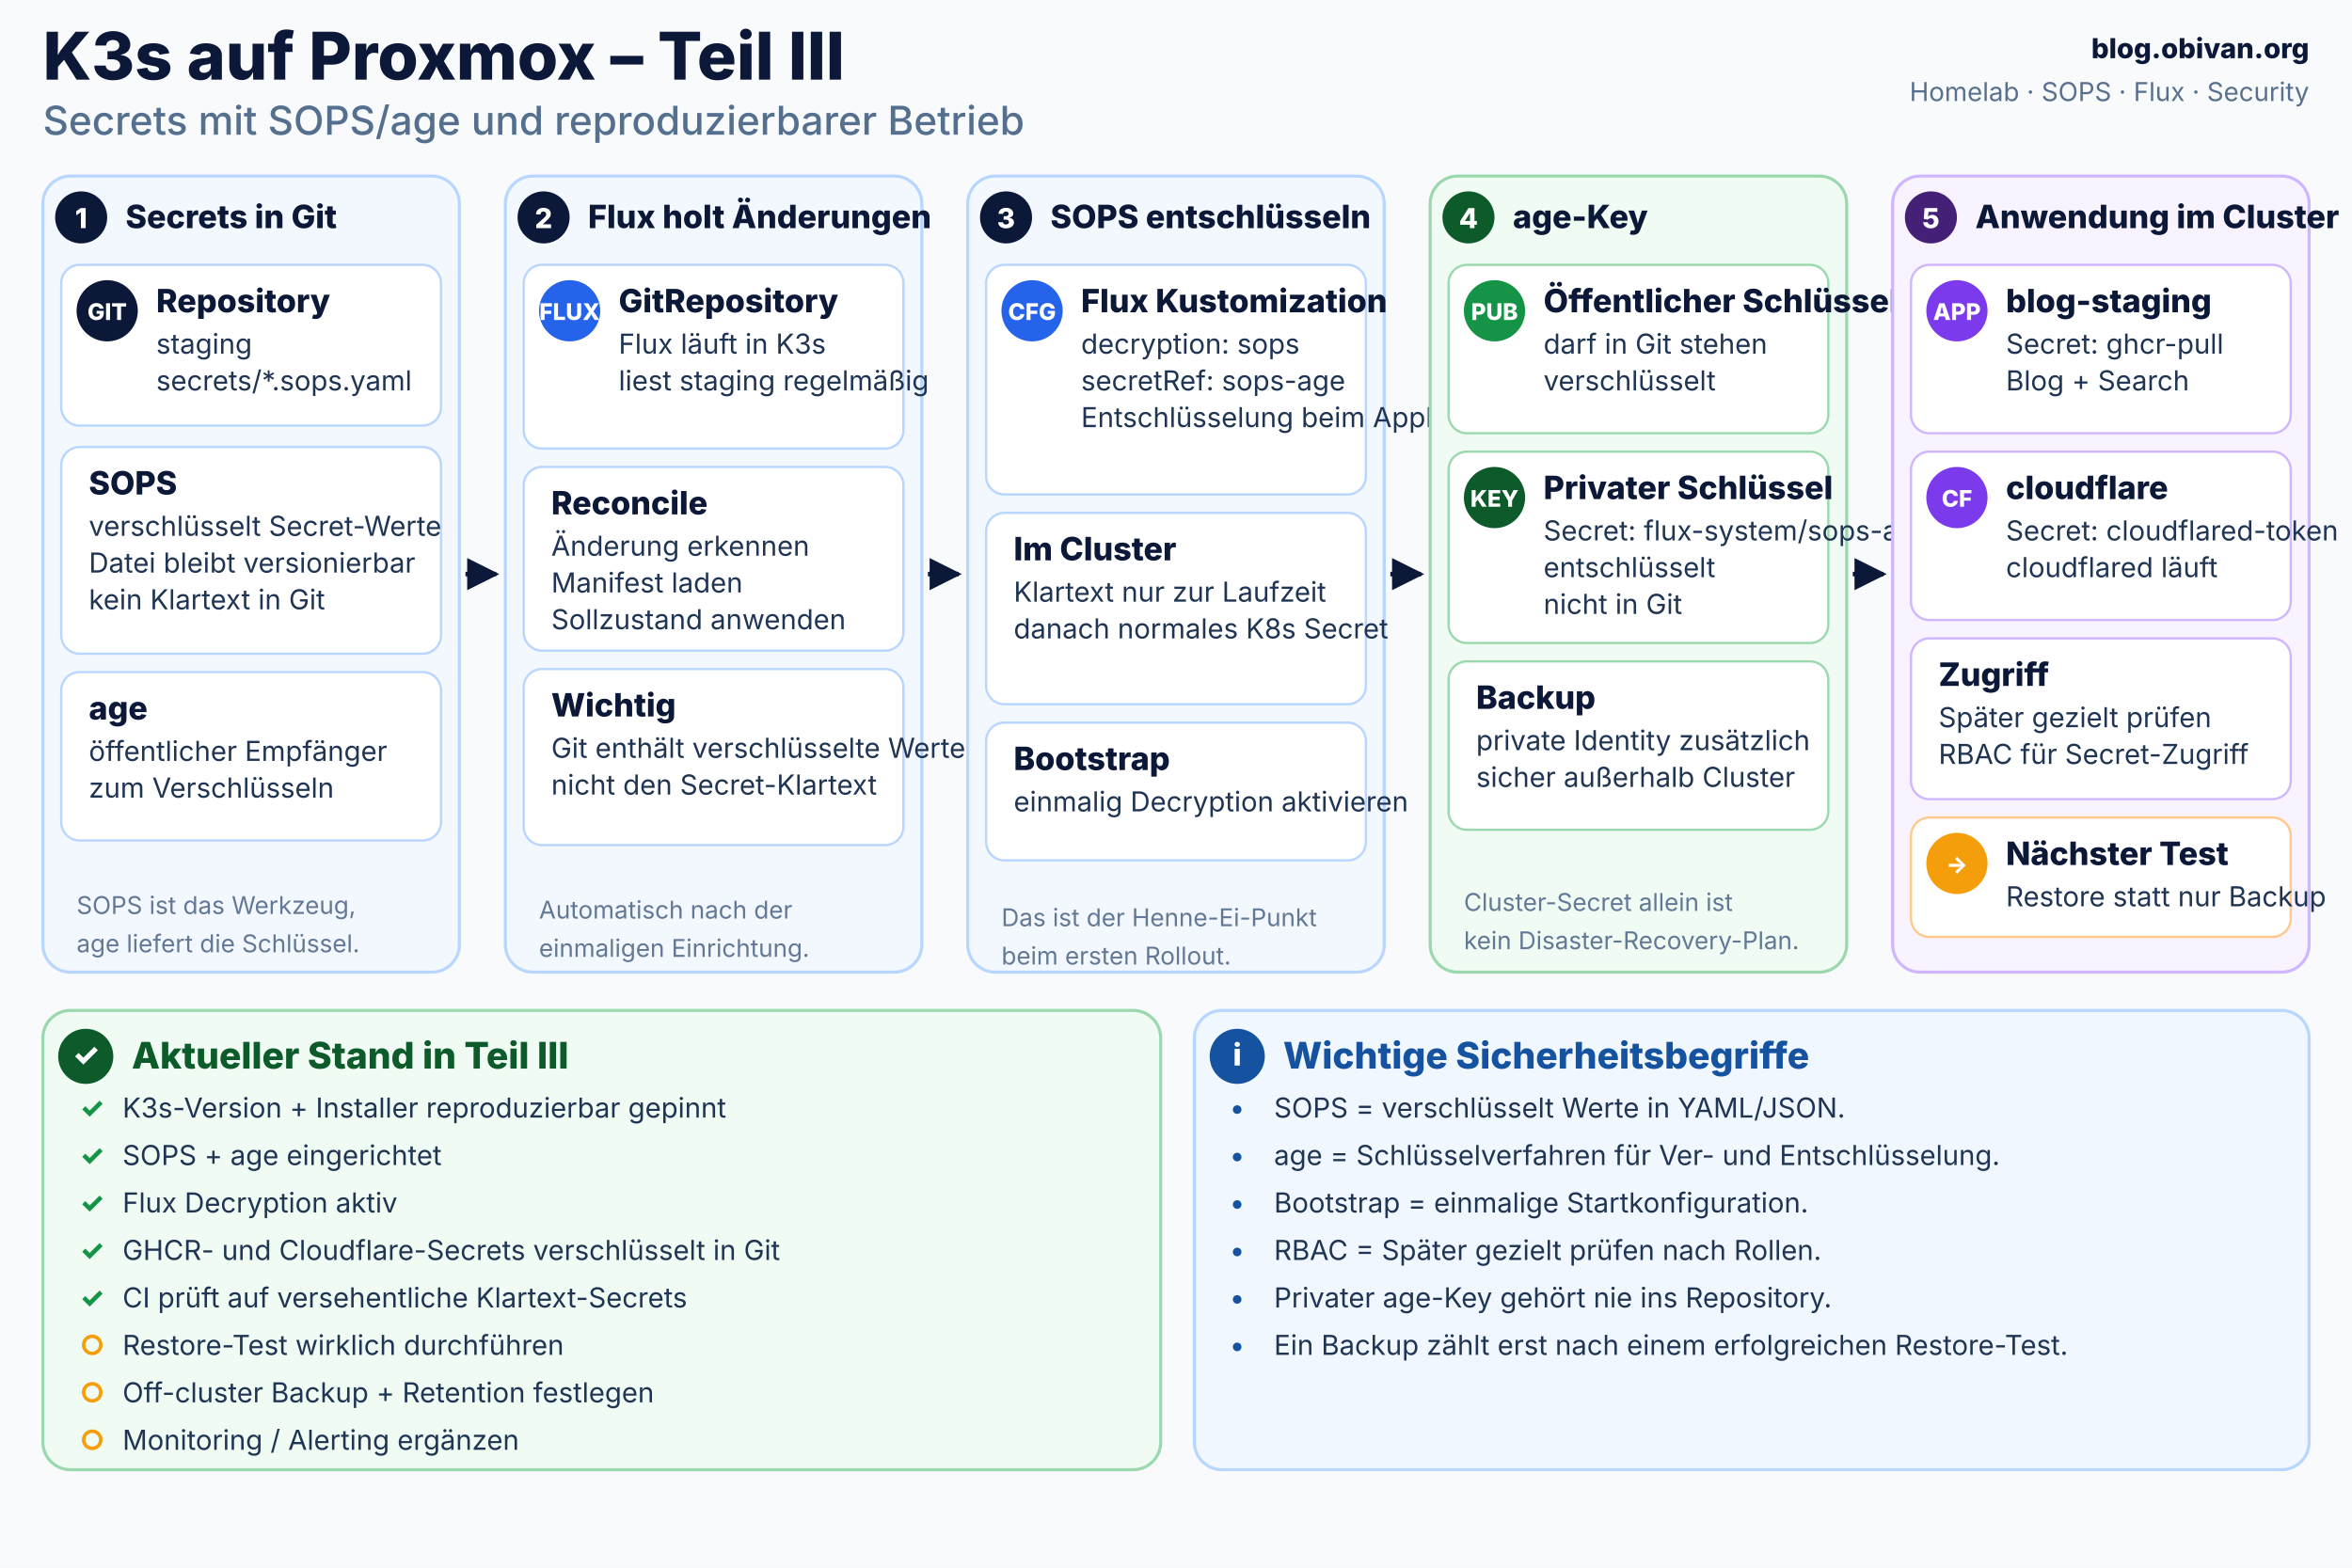
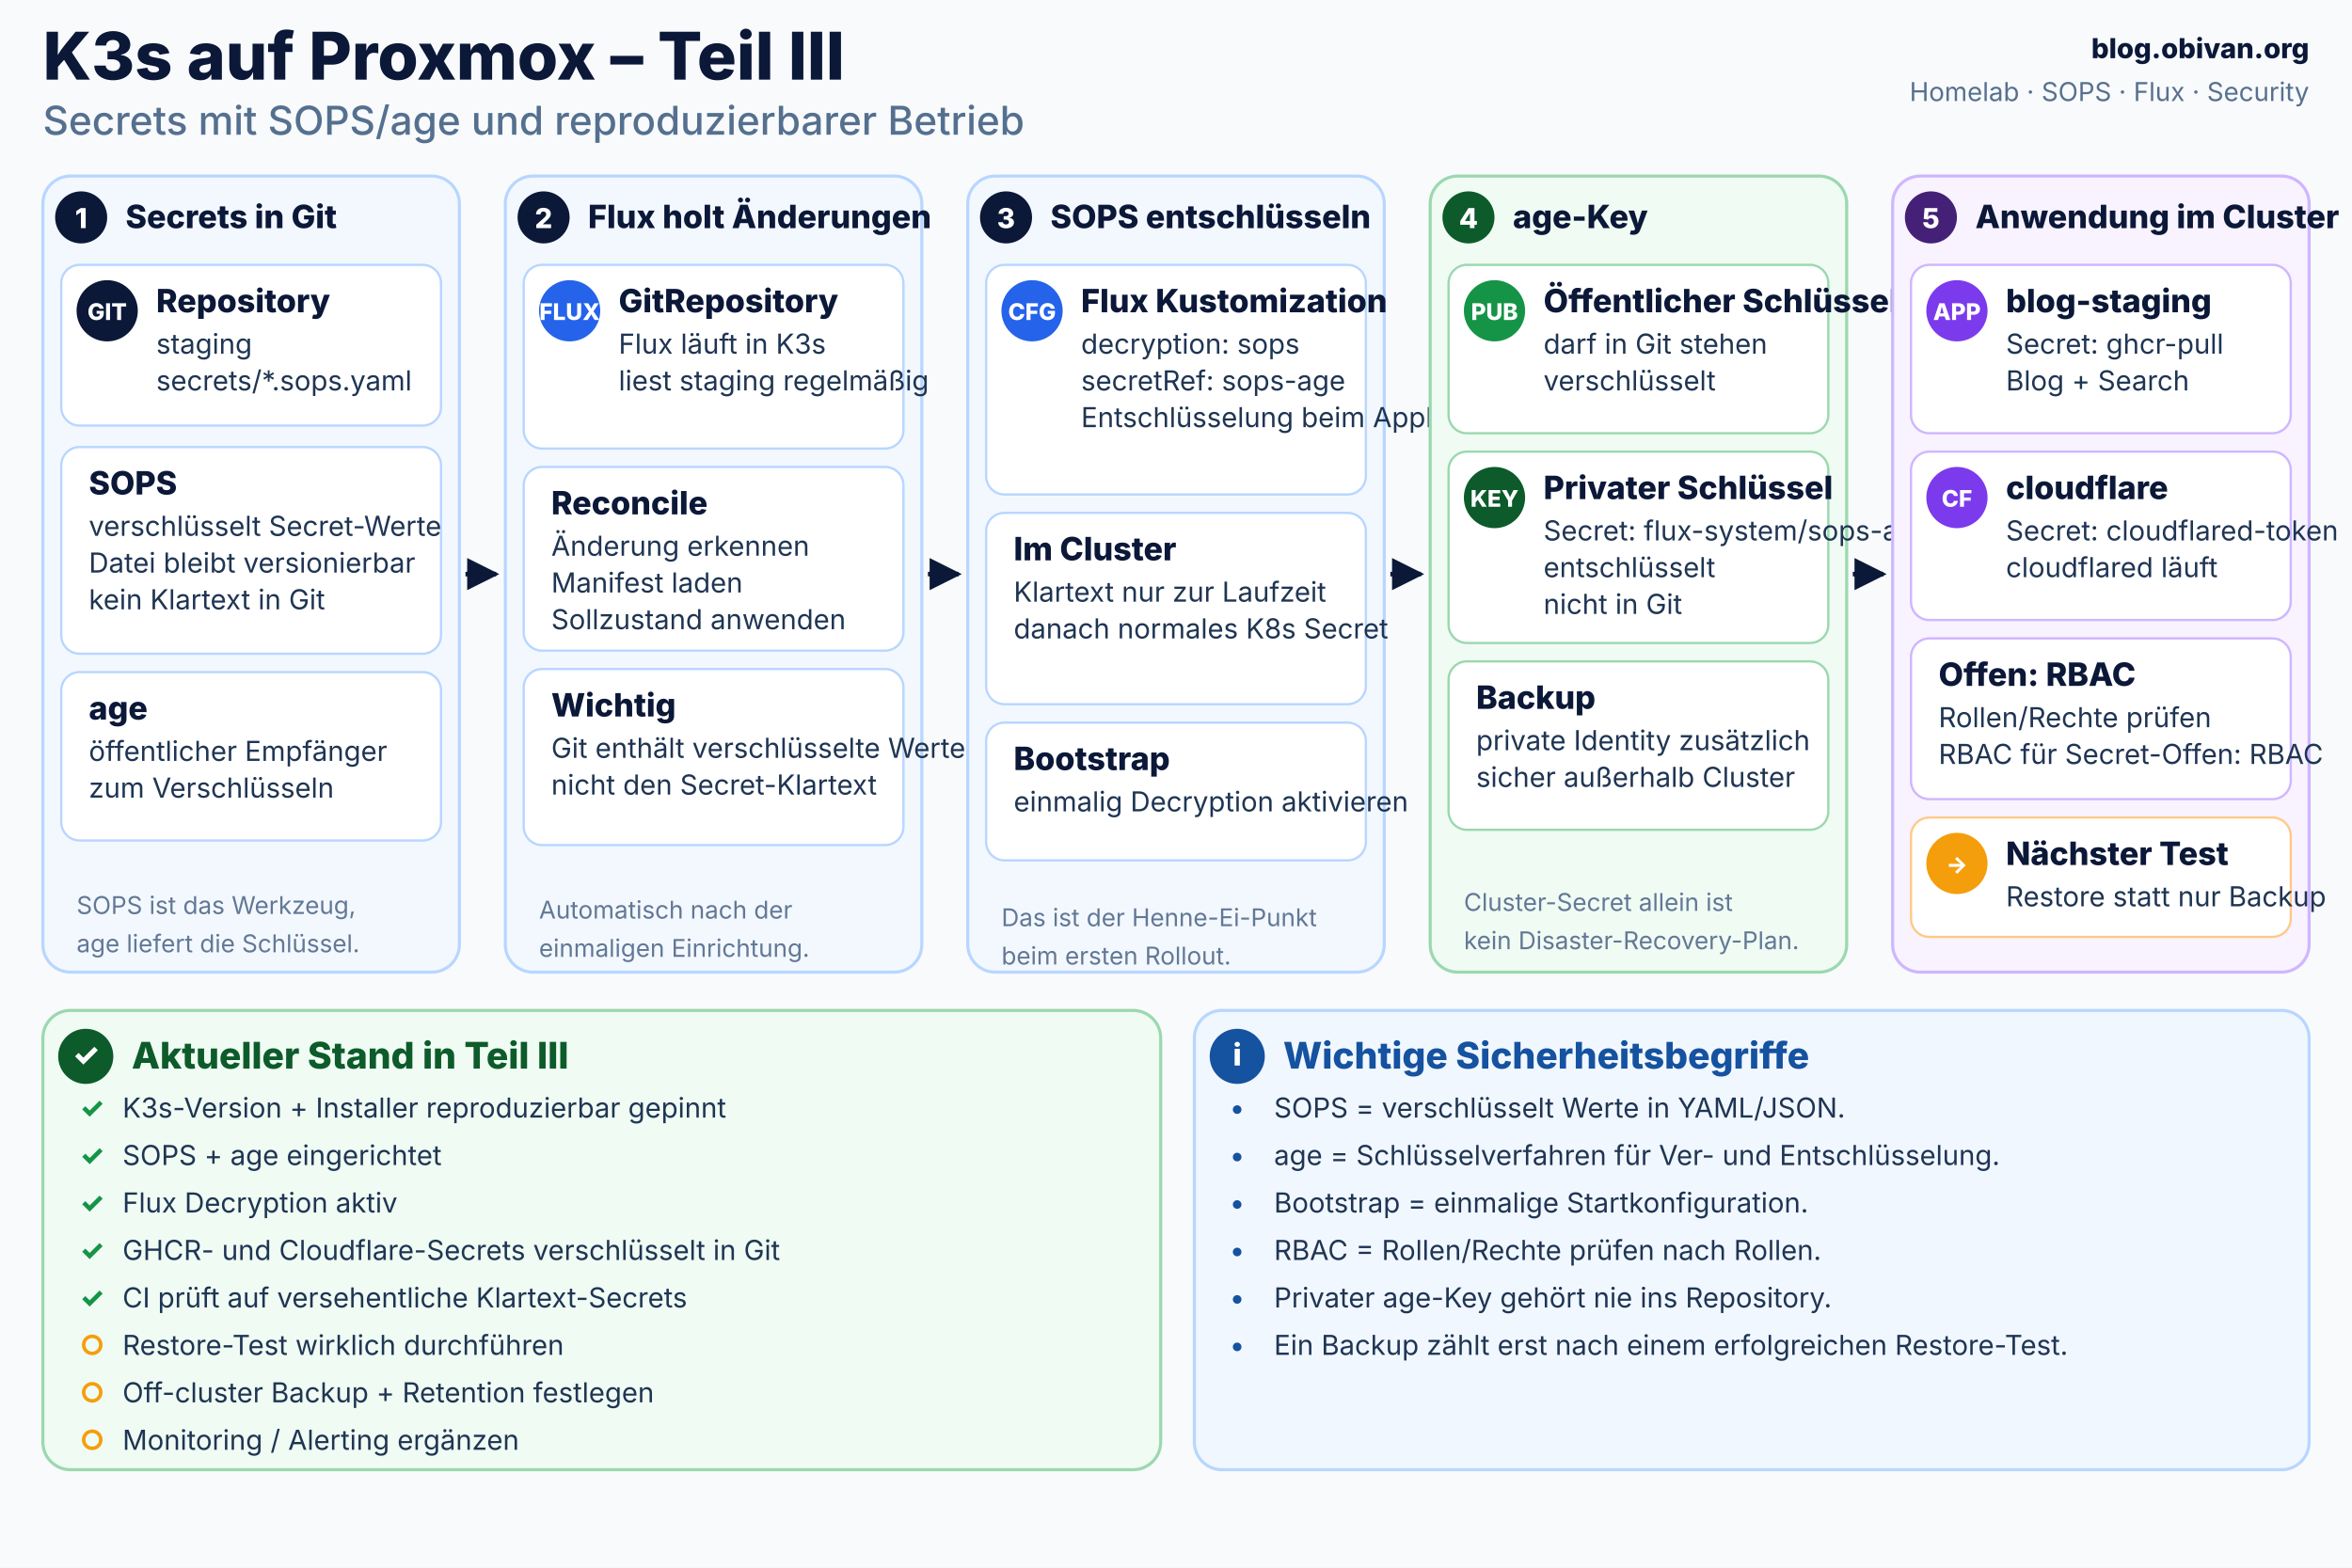
<svg xmlns="http://www.w3.org/2000/svg" width="1536" height="1024" viewBox="0 0 1536 1024">
  <rect width="1536" height="1024" fill="#f8fafc" />
  <style>
 text{font-family:Inter,Arial,sans-serif}
 .h1{font-size:43px;font-weight:800;fill:#0b1838}
 .sub{font-size:26px;font-weight:500;fill:#55708f}
 .small{font-size:17px;fill:#58708f}
 .cardTitle{font-size:21px;font-weight:800;fill:#0b1838}
 .body{font-size:18px;fill:#1f3553}
 .muted{font-size:16px;fill:#627895}
 .mono{font-family:ui-monospace,SFMono-Regular,Menlo,monospace;font-size:16px;fill:#0b1838}
 .status{font-size:18px;font-weight:700;fill:#18324f}
 </style>
  <text x="28" y="52" class="h1">K3s auf Proxmox – Teil III</text>
  <text x="28" y="88" class="sub">Secrets mit SOPS/age und reproduzierbarer Betrieb</text>
  <text x="1508" y="38" text-anchor="end" font-size="18" font-weight="800" fill="#0b1838">blog.obivan.org</text>
  <text x="1508" y="66" text-anchor="end" class="small">Homelab · SOPS · Flux · Security</text>
  <g>
    <rect x="28" y="115" width="272" height="520" rx="18" fill="#f3f8ff" stroke="#b8d6ff" stroke-width="2" />
    <circle cx="53" cy="142" r="17" fill="#0b1838" />
    <text x="53" y="149" text-anchor="middle" font-size="18" font-weight="800" fill="#fff">1</text>
    <text x="82" y="149" class="cardTitle">Secrets in Git</text>
  </g>
  <rect x="40" y="173" width="248" height="105" rx="12" fill="#ffffff" stroke="#b8d6ff" stroke-width="1.5" />
  <circle cx="70" cy="203" r="20" fill="#0b1838" />
  <text x="70" y="209" text-anchor="middle" font-size="15" font-weight="800" fill="#fff">GIT</text>
  <text x="102" y="204" class="cardTitle">Repository</text>
  <text x="102" y="231" class="body">staging</text>
  <text x="102" y="255" class="body">secrets/*.sops.yaml</text>
  <rect x="40" y="292" width="248" height="135" rx="12" fill="#ffffff" stroke="#b8d6ff" stroke-width="1.5" />
  <text x="58" y="323" class="cardTitle">SOPS</text>
  <text x="58" y="350" class="body">verschlüsselt Secret-Werte</text>
  <text x="58" y="374" class="body">Datei bleibt versionierbar</text>
  <text x="58" y="398" class="body">kein Klartext in Git</text>
  <rect x="40" y="439" width="248" height="110" rx="12" fill="#ffffff" stroke="#b8d6ff" stroke-width="1.5" />
  <text x="58" y="470" class="cardTitle">age</text>
  <text x="58" y="497" class="body">öffentlicher Empfänger</text>
  <text x="58" y="521" class="body">zum Verschlüsseln</text>
  <text x="50" y="597" class="muted">SOPS ist das Werkzeug,</text>
  <text x="50" y="622" class="muted">age liefert die Schlüssel.</text>
  <g>
    <rect x="330" y="115" width="272" height="520" rx="18" fill="#f3f8ff" stroke="#b8d6ff" stroke-width="2" />
    <circle cx="355" cy="142" r="17" fill="#0b1838" />
    <text x="355" y="149" text-anchor="middle" font-size="18" font-weight="800" fill="#fff">2</text>
    <text x="384" y="149" class="cardTitle">Flux holt Änderungen</text>
  </g>
  <rect x="342" y="173" width="248" height="120" rx="12" fill="#ffffff" stroke="#b8d6ff" stroke-width="1.5" />
  <circle cx="372" cy="203" r="20" fill="#2563eb" />
  <text x="372" y="209" text-anchor="middle" font-size="15" font-weight="800" fill="#fff">FLUX</text>
  <text x="404" y="204" class="cardTitle">GitRepository</text>
  <text x="404" y="231" class="body">Flux läuft in K3s</text>
  <text x="404" y="255" class="body">liest staging regelmäßig</text>
  <rect x="342" y="305" width="248" height="120" rx="12" fill="#ffffff" stroke="#b8d6ff" stroke-width="1.5" />
  <text x="360" y="336" class="cardTitle">Reconcile</text>
  <text x="360" y="363" class="body">Änderung erkennen</text>
  <text x="360" y="387" class="body">Manifest laden</text>
  <text x="360" y="411" class="body">Sollzustand anwenden</text>
  <rect x="342" y="437" width="248" height="115" rx="12" fill="#ffffff" stroke="#b8d6ff" stroke-width="1.5" />
  <text x="360" y="468" class="cardTitle">Wichtig</text>
  <text x="360" y="495" class="body">Git enthält verschlüsselte Werte</text>
  <text x="360" y="519" class="body">nicht den Secret-Klartext</text>
  <text x="352" y="600" class="muted">Automatisch nach der</text>
  <text x="352" y="625" class="muted">einmaligen Einrichtung.</text>
  <g>
    <rect x="632" y="115" width="272" height="520" rx="18" fill="#f3f8ff" stroke="#b8d6ff" stroke-width="2" />
    <circle cx="657" cy="142" r="17" fill="#0b1838" />
    <text x="657" y="149" text-anchor="middle" font-size="18" font-weight="800" fill="#fff">3</text>
    <text x="686" y="149" class="cardTitle">SOPS entschlüsseln</text>
  </g>
  <rect x="644" y="173" width="248" height="150" rx="12" fill="#ffffff" stroke="#b8d6ff" stroke-width="1.5" />
  <circle cx="674" cy="203" r="20" fill="#2563eb" />
  <text x="674" y="209" text-anchor="middle" font-size="15" font-weight="800" fill="#fff">CFG</text>
  <text x="706" y="204" class="cardTitle">Flux Kustomization</text>
  <text x="706" y="231" class="body">decryption: sops</text>
  <text x="706" y="255" class="body">secretRef: sops-age</text>
  <text x="706" y="279" class="body">Entschlüsselung beim Apply</text>
  <rect x="644" y="335" width="248" height="125" rx="12" fill="#ffffff" stroke="#b8d6ff" stroke-width="1.5" />
  <text x="662" y="366" class="cardTitle">Im Cluster</text>
  <text x="662" y="393" class="body">Klartext nur zur Laufzeit</text>
  <text x="662" y="417" class="body">danach normales K8s Secret</text>
  <rect x="644" y="472" width="248" height="90" rx="12" fill="#ffffff" stroke="#b8d6ff" stroke-width="1.5" />
  <text x="662" y="503" class="cardTitle">Bootstrap</text>
  <text x="662" y="530" class="body">einmalig Decryption aktivieren</text>
  <text x="654" y="605" class="muted">Das ist der Henne-Ei-Punkt</text>
  <text x="654" y="630" class="muted">beim ersten Rollout.</text>
  <g>
    <rect x="934" y="115" width="272" height="520" rx="18" fill="#f0fbf4" stroke="#9bd8ae" stroke-width="2" />
    <circle cx="959" cy="142" r="17" fill="#0d5b2a" />
    <text x="959" y="149" text-anchor="middle" font-size="18" font-weight="800" fill="#fff">4</text>
    <text x="988" y="149" class="cardTitle">age-Key</text>
  </g>
  <rect x="946" y="173" width="248" height="110" rx="12" fill="#ffffff" stroke="#9bd8ae" stroke-width="1.5" />
  <circle cx="976" cy="203" r="20" fill="#159447" />
  <text x="976" y="209" text-anchor="middle" font-size="15" font-weight="800" fill="#fff">PUB</text>
  <text x="1008" y="204" class="cardTitle">Öffentlicher Schlüssel</text>
  <text x="1008" y="231" class="body">darf in Git stehen</text>
  <text x="1008" y="255" class="body">verschlüsselt</text>
  <rect x="946" y="295" width="248" height="125" rx="12" fill="#ffffff" stroke="#9bd8ae" stroke-width="1.5" />
  <circle cx="976" cy="325" r="20" fill="#0d5b2a" />
  <text x="976" y="331" text-anchor="middle" font-size="15" font-weight="800" fill="#fff">KEY</text>
  <text x="1008" y="326" class="cardTitle">Privater Schlüssel</text>
  <text x="1008" y="353" class="body">Secret: flux-system/sops-age</text>
  <text x="1008" y="377" class="body">entschlüsselt</text>
  <text x="1008" y="401" class="body">nicht in Git</text>
  <rect x="946" y="432" width="248" height="110" rx="12" fill="#ffffff" stroke="#9bd8ae" stroke-width="1.5" />
  <text x="964" y="463" class="cardTitle">Backup</text>
  <text x="964" y="490" class="body">private Identity zusätzlich</text>
  <text x="964" y="514" class="body">sicher außerhalb Cluster</text>
  <text x="956" y="595" class="muted">Cluster-Secret allein ist</text>
  <text x="956" y="620" class="muted">kein Disaster-Recovery-Plan.</text>
  <g>
    <rect x="1236" y="115" width="272" height="520" rx="18" fill="#f8f3ff" stroke="#cfb6ff" stroke-width="2" />
    <circle cx="1261" cy="142" r="17" fill="#442077" />
    <text x="1261" y="149" text-anchor="middle" font-size="18" font-weight="800" fill="#fff">5</text>
    <text x="1290" y="149" class="cardTitle">Anwendung im Cluster</text>
  </g>
  <rect x="1248" y="173" width="248" height="110" rx="12" fill="#ffffff" stroke="#cfb6ff" stroke-width="1.5" />
  <circle cx="1278" cy="203" r="20" fill="#7c3aed" />
  <text x="1278" y="209" text-anchor="middle" font-size="15" font-weight="800" fill="#fff">APP</text>
  <text x="1310" y="204" class="cardTitle">blog-staging</text>
  <text x="1310" y="231" class="body">Secret: ghcr-pull</text>
  <text x="1310" y="255" class="body">Blog + Search</text>
  <rect x="1248" y="295" width="248" height="110" rx="12" fill="#ffffff" stroke="#cfb6ff" stroke-width="1.5" />
  <circle cx="1278" cy="325" r="20" fill="#7c3aed" />
  <text x="1278" y="331" text-anchor="middle" font-size="15" font-weight="800" fill="#fff">CF</text>
  <text x="1310" y="326" class="cardTitle">cloudflare</text>
  <text x="1310" y="353" class="body">Secret: cloudflared-token</text>
  <text x="1310" y="377" class="body">cloudflared läuft</text>
  <rect x="1248" y="417" width="248" height="105" rx="12" fill="#ffffff" stroke="#cfb6ff" stroke-width="1.5" />
-   <text x="1266" y="448" class="cardTitle">Zugriff</text>
-   <text x="1266" y="475" class="body">Später gezielt prüfen</text>
-   <text x="1266" y="499" class="body">RBAC für Secret-Zugriff</text>
+   <text x="1266" y="448" class="cardTitle">Offen: RBAC</text>
+   <text x="1266" y="475" class="body">Rollen/Rechte prüfen</text>
+   <text x="1266" y="499" class="body">RBAC für Secret-Offen: RBAC</text>
  <rect x="1248" y="534" width="248" height="78" rx="12" fill="#ffffff" stroke="#ffc98b" stroke-width="1.5" />
  <circle cx="1278" cy="564" r="20" fill="#f59e0b" />
  <text x="1278" y="570" text-anchor="middle" font-size="15" font-weight="800" fill="#fff">→</text>
  <text x="1310" y="565" class="cardTitle">Nächster Test</text>
  <text x="1310" y="592" class="body">Restore statt nur Backup</text>
  <defs>
    <marker id="arr" viewBox="0 0 10 10" refX="9" refY="5" markerWidth="7" markerHeight="7" orient="auto">
      <path d="M0,0 L10,5 L0,10 z" fill="#0b1838" />
    </marker>
  </defs>
  <line x1="304" y1="375" x2="324" y2="375" stroke="#0b1838" stroke-width="3" marker-end="url(#arr)" />
  <defs>
    <marker id="arr" viewBox="0 0 10 10" refX="9" refY="5" markerWidth="7" markerHeight="7" orient="auto">
      <path d="M0,0 L10,5 L0,10 z" fill="#0b1838" />
    </marker>
  </defs>
  <line x1="606" y1="375" x2="626" y2="375" stroke="#0b1838" stroke-width="3" marker-end="url(#arr)" />
  <defs>
    <marker id="arr" viewBox="0 0 10 10" refX="9" refY="5" markerWidth="7" markerHeight="7" orient="auto">
      <path d="M0,0 L10,5 L0,10 z" fill="#0b1838" />
    </marker>
  </defs>
  <line x1="908" y1="375" x2="928" y2="375" stroke="#0b1838" stroke-width="3" marker-end="url(#arr)" />
  <defs>
    <marker id="arr" viewBox="0 0 10 10" refX="9" refY="5" markerWidth="7" markerHeight="7" orient="auto">
      <path d="M0,0 L10,5 L0,10 z" fill="#0b1838" />
    </marker>
  </defs>
  <line x1="1210" y1="375" x2="1230" y2="375" stroke="#0b1838" stroke-width="3" marker-end="url(#arr)" />
  <rect x="28" y="660" width="730" height="300" rx="18" fill="#effbf3" stroke="#9bd8ae" stroke-width="2" />
  <circle cx="56" cy="690" r="18" fill="#0d5b2a" />
  <text x="56" y="696" text-anchor="middle" font-size="20" font-weight="800" fill="#fff">✓</text>
  <text x="86" y="698" font-size="24" font-weight="800" fill="#0d5b2a">Aktueller Stand in Teil III</text>
  <text x="52" y="730" font-size="18" font-weight="800" fill="#159447">✓</text>
  <text x="80" y="730" class="body">K3s-Version + Installer reproduzierbar gepinnt</text>
  <text x="52" y="761" font-size="18" font-weight="800" fill="#159447">✓</text>
  <text x="80" y="761" class="body">SOPS + age eingerichtet</text>
  <text x="52" y="792" font-size="18" font-weight="800" fill="#159447">✓</text>
  <text x="80" y="792" class="body">Flux Decryption aktiv</text>
  <text x="52" y="823" font-size="18" font-weight="800" fill="#159447">✓</text>
  <text x="80" y="823" class="body">GHCR- und Cloudflare-Secrets verschlüsselt in Git</text>
  <text x="52" y="854" font-size="18" font-weight="800" fill="#159447">✓</text>
  <text x="80" y="854" class="body">CI prüft auf versehentliche Klartext-Secrets</text>
  <text x="52" y="885" font-size="18" font-weight="800" fill="#f59e0b">○</text>
  <text x="80" y="885" class="body">Restore-Test wirklich durchführen</text>
  <text x="52" y="916" font-size="18" font-weight="800" fill="#f59e0b">○</text>
  <text x="80" y="916" class="body">Off-cluster Backup + Retention festlegen</text>
  <text x="52" y="947" font-size="18" font-weight="800" fill="#f59e0b">○</text>
  <text x="80" y="947" class="body">Monitoring / Alerting ergänzen</text>
  <rect x="780" y="660" width="728" height="300" rx="18" fill="#f1f7ff" stroke="#b8d6ff" stroke-width="2" />
  <circle cx="808" cy="690" r="18" fill="#1552a0" />
  <text x="808" y="696" text-anchor="middle" font-size="20" font-weight="800" fill="#fff">i</text>
  <text x="838" y="698" font-size="24" font-weight="800" fill="#1552a0">Wichtige Sicherheitsbegriffe</text>
  <text x="804" y="730" font-size="18" font-weight="800" fill="#1552a0">•</text>
  <text x="832" y="730" class="body">SOPS = verschlüsselt Werte in YAML/JSON.</text>
  <text x="804" y="761" font-size="18" font-weight="800" fill="#1552a0">•</text>
  <text x="832" y="761" class="body">age = Schlüsselverfahren für Ver- und Entschlüsselung.</text>
  <text x="804" y="792" font-size="18" font-weight="800" fill="#1552a0">•</text>
  <text x="832" y="792" class="body">Bootstrap = einmalige Startkonfiguration.</text>
  <text x="804" y="823" font-size="18" font-weight="800" fill="#1552a0">•</text>
-   <text x="832" y="823" class="body">RBAC = Später gezielt prüfen nach Rollen.</text>
+   <text x="832" y="823" class="body">RBAC = Rollen/Rechte prüfen nach Rollen.</text>
  <text x="804" y="854" font-size="18" font-weight="800" fill="#1552a0">•</text>
  <text x="832" y="854" class="body">Privater age-Key gehört nie ins Repository.</text>
  <text x="804" y="885" font-size="18" font-weight="800" fill="#1552a0">•</text>
  <text x="832" y="885" class="body">Ein Backup zählt erst nach einem erfolgreichen Restore-Test.</text>
</svg>
